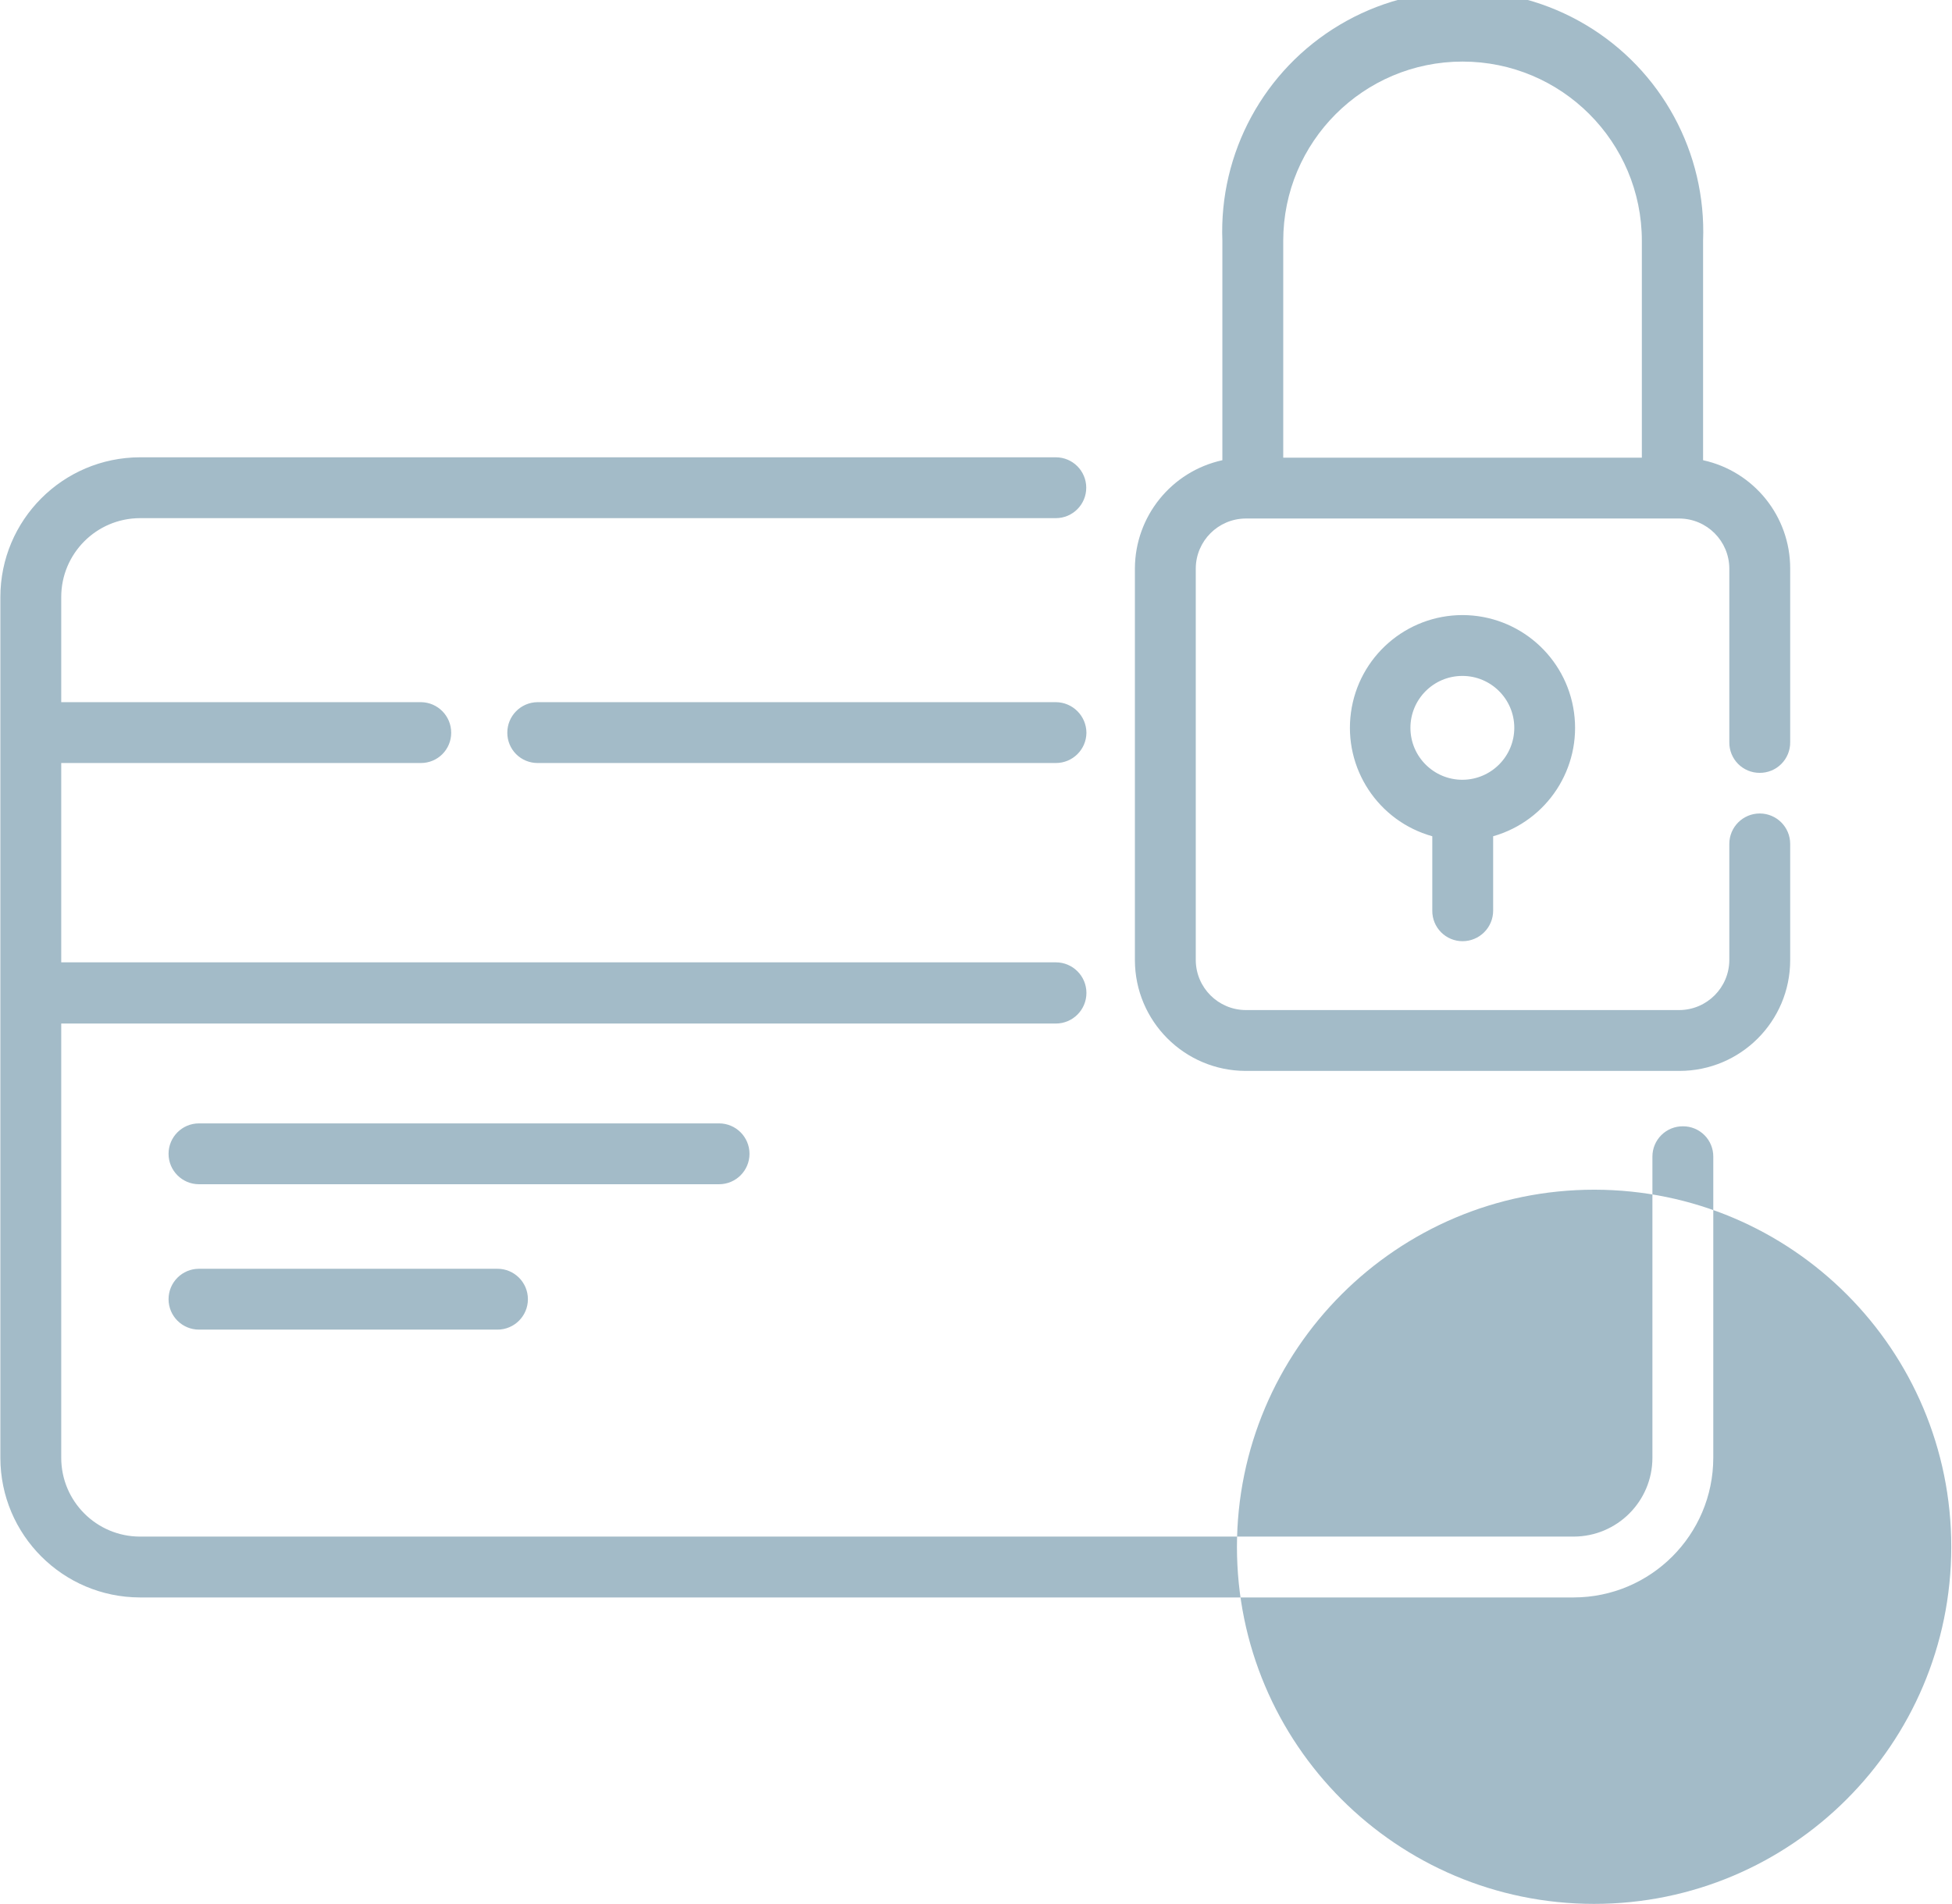
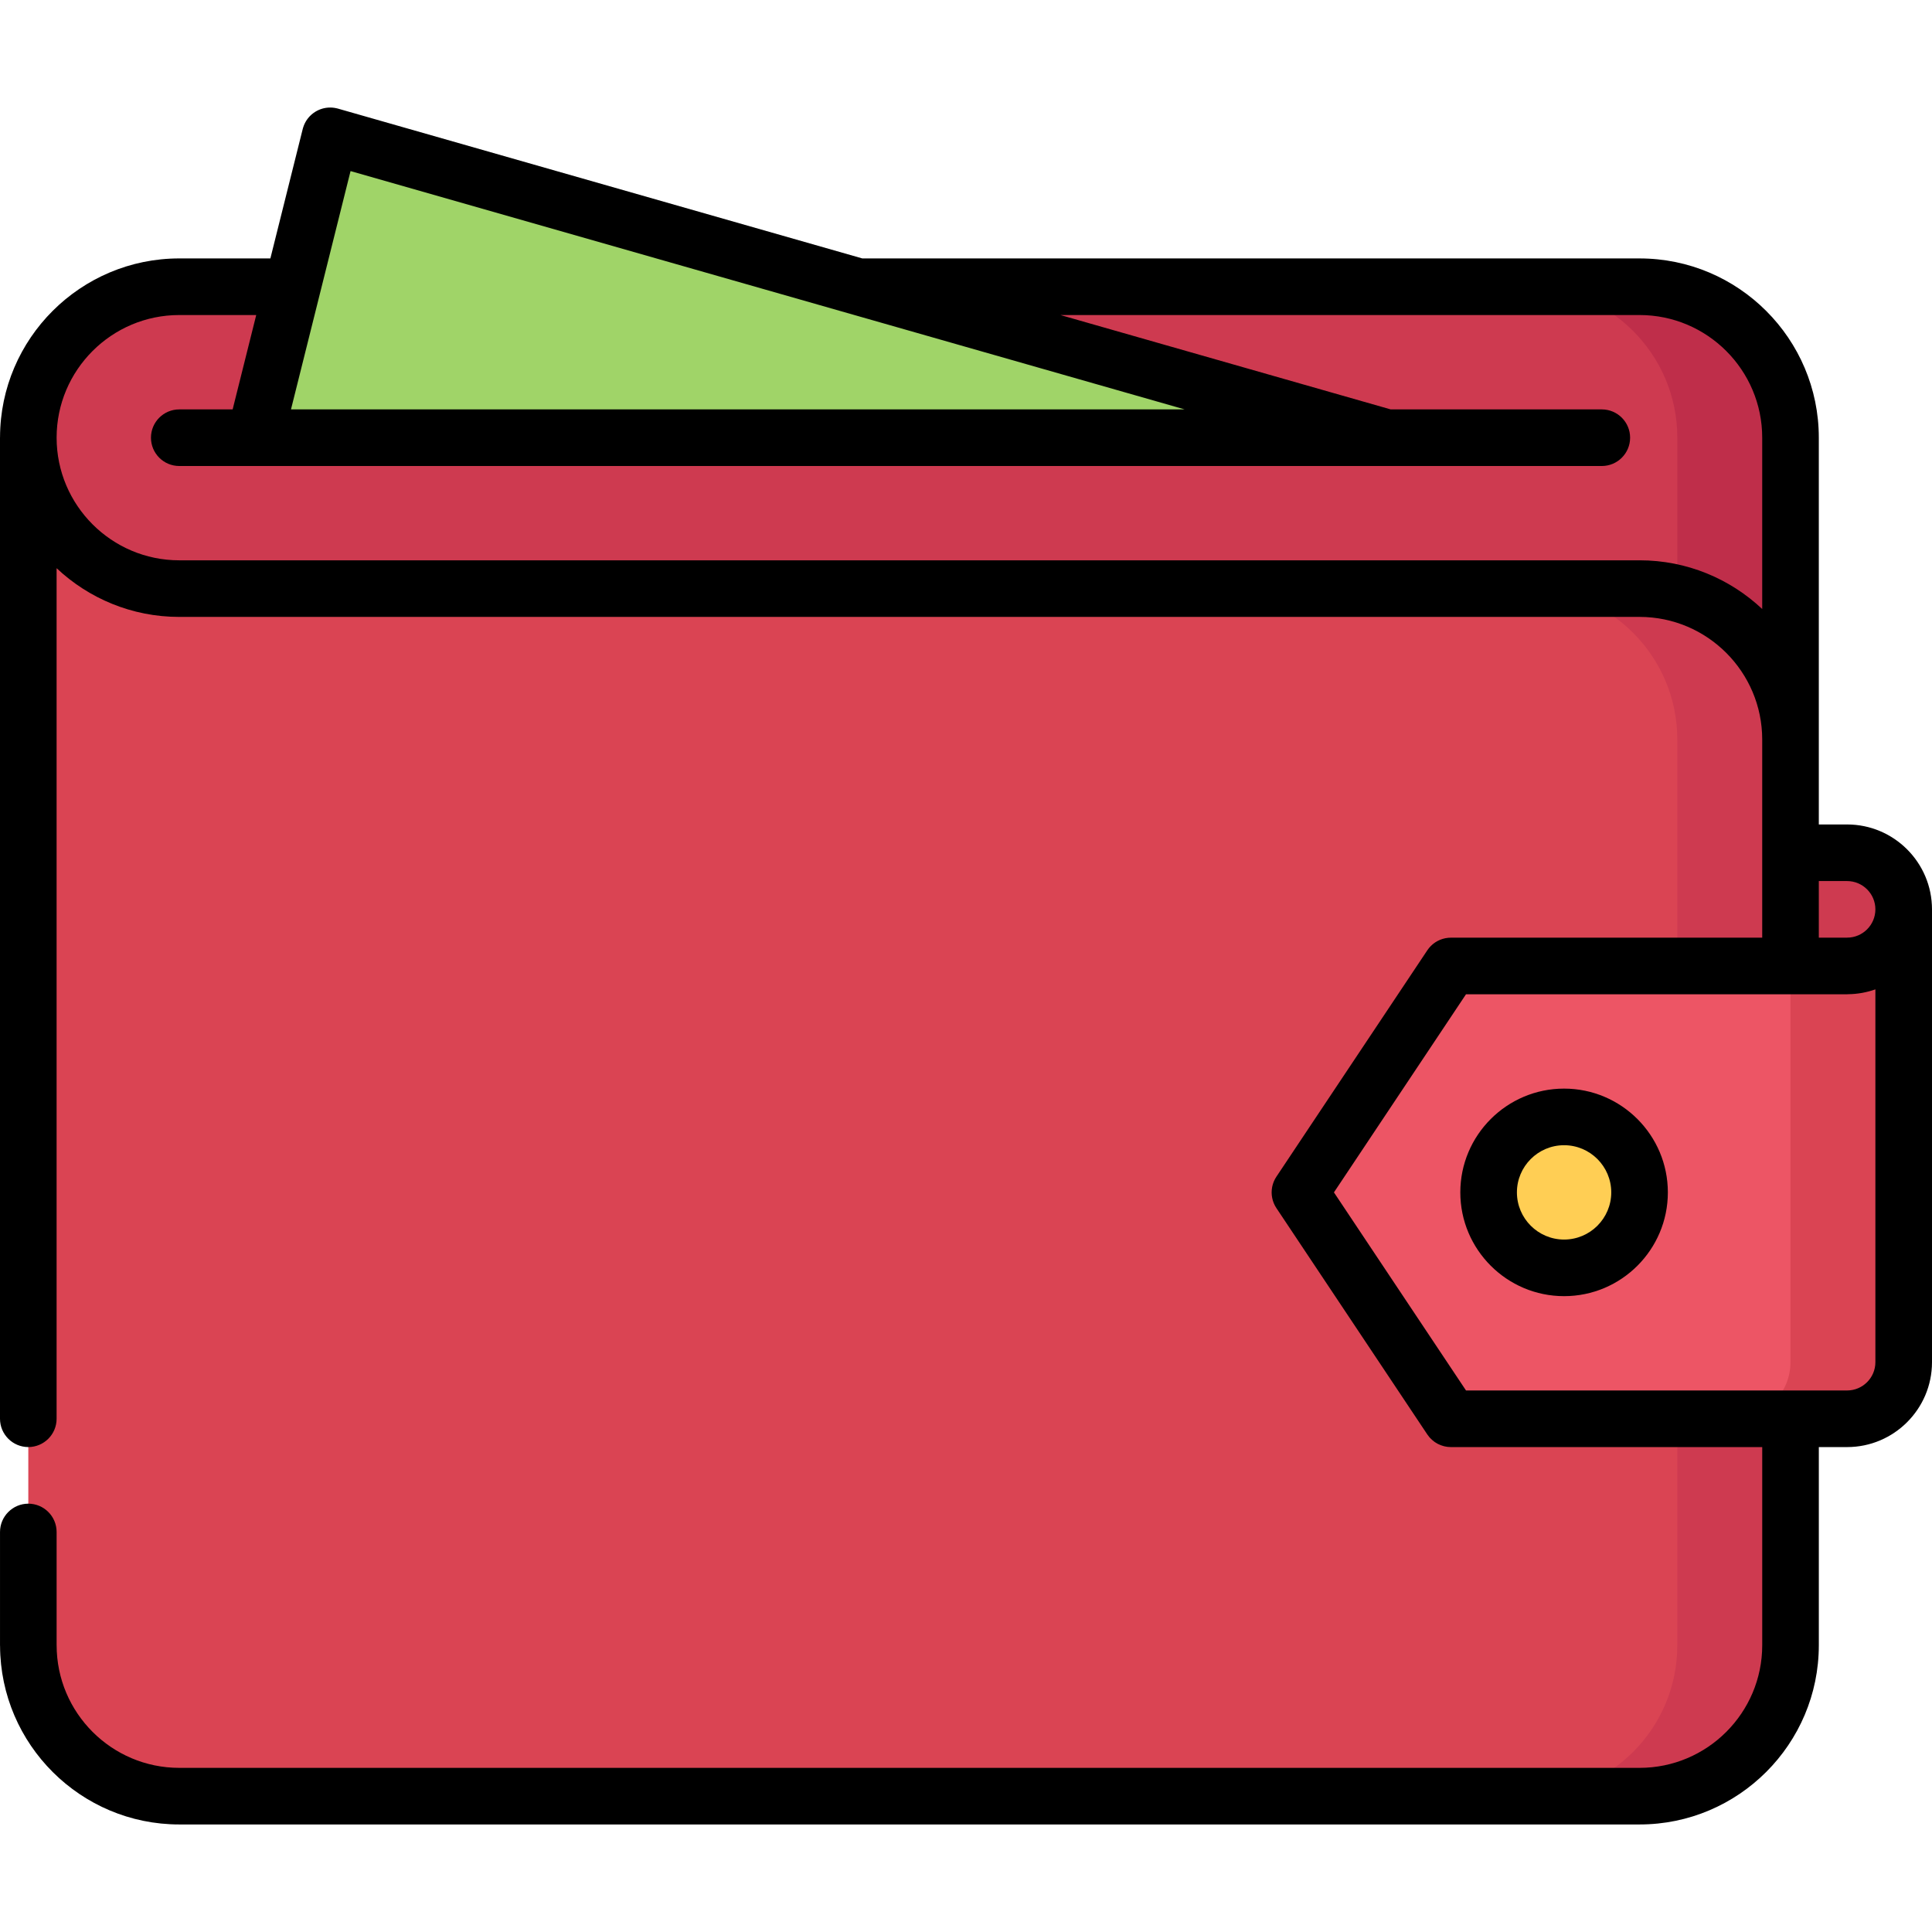
- <svg xmlns="http://www.w3.org/2000/svg" width="53.56" height="52.25">
-   <path id="credit-card" d="M1442 1044.06a9.8 9.8 0 11-9.81 9.8 9.805 9.805 0 019.81-9.8zm2.43-1.74a.83.83 0 00-.84.83v8.27a2.164 2.164 0 01-2.16 2.16h-39.34a2.164 2.164 0 01-2.16-2.16v-11.92h27.29a.84.84 0 100-1.68h-27.29v-5.47h9.87a.828.828 0 00.83-.83.837.837 0 00-.83-.84h-9.87v-2.88a2.166 2.166 0 012.16-2.17h25.13a.835.835 0 100-1.67h-25.13a3.839 3.839 0 00-3.83 3.84v23.62a3.837 3.837 0 003.83 3.83h39.34a3.837 3.837 0 003.83-3.83v-8.27a.828.828 0 00-.83-.83zm-17.21-11.64H1413a.837.837 0 00-.83.84.828.828 0 00.83.83h14.22a.837.837 0 00.84-.83.845.845 0 00-.84-.84zm-9.24 11.56h-14.27a.835.835 0 000 1.67h14.27a.835.835 0 100-1.67zm-6.08 3.99h-8.19a.835.835 0 000 1.67h8.19a.835.835 0 000-1.67zm34.63-13.61a.832.832 0 00.84-.84v-4.77a3.038 3.038 0 00-2.39-2.97v-6.02a6.6 6.6 0 10-13.19 0v6.02a3.053 3.053 0 00-2.4 2.97v10.75a3.045 3.045 0 003.04 3.04h11.9a3.039 3.039 0 003.04-3.04v-3.19a.835.835 0 00-1.67 0v3.19a1.379 1.379 0 01-1.37 1.37h-11.9a1.379 1.379 0 01-1.37-1.37v-10.75a1.379 1.379 0 011.37-1.37h11.9a1.379 1.379 0 011.37 1.37v4.77a.83.83 0 00.83.84zm-3.23-8.65h-9.84v-5.95a4.92 4.92 0 119.84 0v5.95zm-4.92 4.32a3.092 3.092 0 00-.83 6.07v2.04a.83.83 0 00.83.84.839.839 0 00.84-.84v-2.04a3.094 3.094 0 00-.84-6.07zm0 4.52a1.425 1.425 0 111.42-1.43 1.428 1.428 0 01-1.42 1.43z" transform="translate(-1398.25 -1011.41)" fill="#a3bbc8" fill-rule="evenodd" />
+ <svg xmlns="http://www.w3.org/2000/svg" version="1.1" id="Capa_1" x="0" y="0" viewBox="0 0 512.001 512.001" xml:space="preserve">
+   <path d="M434.51 75.991h-387c-22.1 0-40.01 17.91-40.01 40s17.91 40 40.01 40h387c22.09 0 40 17.91 40 40v-80c0-22.09-17.91-40-40-40z" fill="#ce3a50" />
+   <path d="M474.51 436.001c0 22.09-17.91 40-40 40h-387c-22.09 0-40-17.91-40-40H7.5v-320.01c0 22.09 17.91 40 40.01 40h387c22.09 0 40 17.91 40 40v240.01z" fill="#da4453" />
+   <path d="M434.51 155.991h-30.003c22.09 0 40 17.91 40 40v240.01c0 22.09-17.91 40-40 40h30.003c22.09 0 40-17.91 40-40v-240.01c0-22.09-17.91-40-40-40zm54.99 70c8.28 0 15 6.72 15 15 0 8.279-6.72 14.99-15 14.99v.01h-14.99v-30h14.99z" fill="#ce3a50" />
+   <path d="M504.5 240.991v120c0 8.279-6.72 15-15 15H384.49l-39.99-60 39.99-60H489.5v-.01c8.28 0 15-6.711 15-14.99z" fill="#ed5565" />
+   <path d="M489.5 255.981v.01h-15.003v105c0 8.279-6.72 15-15 15H489.5c8.28 0 15-6.721 15-15v-120c0 8.279-6.72 14.99-15 14.99z" fill="#da4453" />
+   <path fill="#a0d468" d="M367.5 116.001H67.51l10-40.01 9.99-40 139.98 40z" />
+   <path d="M434.51 75.991h-30.003c22.09 0 40 17.91 40 40v41.26c17.253 4.439 30.003 20.102 30.003 38.74v-80c0-22.09-17.91-40-40-40z" fill="#bf2e4a" />
+   <path d="M414.5 295.991c11.05 0 20 8.96 20 20 0 11.05-8.95 20-20 20s-20-8.95-20-20c0-11.04 8.95-20 20-20z" fill="#ffce54" />
+   <path d="M489.502 218.492h-7.496V115.988c0-26.192-21.309-47.501-47.5-47.501H228.527L89.564 28.783c-.04-.011-.081-.017-.121-.028-.041-.011-.08-.027-.121-.037-.084-.021-.167-.031-.25-.049-.129-.027-.258-.055-.387-.076-.117-.019-.232-.031-.349-.045a7.042 7.042 0 00-.406-.038c-.11-.006-.219-.007-.329-.009a7.276 7.276 0 00-.418.003c-.103.004-.206.014-.308.022a6.712 6.712 0 00-.427.046c-.096.014-.191.032-.286.049-.146.026-.29.054-.433.089-.089.022-.176.047-.264.072-.146.042-.29.085-.434.135-.081.029-.161.06-.242.092a7.358 7.358 0 00-.43.18c-.075.035-.148.073-.222.11a6.66 6.66 0 00-.416.224c-.071.041-.139.085-.209.129-.134.084-.266.17-.394.263-.067.048-.132.1-.198.151a7.277 7.277 0 00-.362.295c-.066.058-.129.119-.193.179-.11.104-.219.208-.323.318-.065.069-.126.141-.189.213a7.45 7.45 0 00-.278.334c-.064.083-.124.168-.185.253a6.913 6.913 0 00-.229.338c-.062.098-.119.2-.176.301a6.86 6.86 0 00-.183.338c-.056.112-.106.227-.157.342-.05.113-.099.226-.143.342-.046.122-.086.247-.127.373-.026.081-.058.157-.082.239-.012.041-.017.081-.028.121-.011.041-.027.08-.037.121l-8.576 34.312H47.505C21.366 68.485.094 89.708.008 115.828c-.001.054-.008.105-.008.158v260c0 4.14 3.37 7.5 7.5 7.5 4.14 0 7.5-3.36 7.5-7.5V150.579c8.504 7.996 19.938 12.91 32.505 12.91h387.001l.026-.001c17.908.014 32.474 14.588 32.474 32.501v52.504h-82.512l-.014.001a7.468 7.468 0 00-1.355.13c-.035.006-.069.009-.104.016a7.536 7.536 0 00-.579.145c-.042.012-.085.02-.126.033-.17.052-.335.114-.5.177-.063.024-.127.044-.19.07-.138.057-.271.124-.404.189-.088.042-.177.081-.263.126-.104.055-.202.118-.302.178-.111.066-.224.13-.332.202-.073.048-.14.103-.21.154-.128.092-.257.183-.379.284-.053.044-.102.093-.153.138-.131.114-.262.227-.386.351-.073.073-.139.153-.208.229-.097.105-.197.208-.289.32a7.573 7.573 0 00-.444.599l-39.998 60.001a7.383 7.383 0 00-.702 1.322c-.071.172-.128.347-.185.521-.017.053-.039.104-.055.157a7.46 7.46 0 00-.14.558c-.011.049-.025.097-.035.146a7.265 7.265 0 00-.076.506c-.009.072-.023.144-.03.217-.014.139-.017.277-.022.416-.005.106-.014.212-.014.319 0 .103.009.206.013.309.005.142.009.285.023.427.007.069.02.138.029.207.022.172.044.344.078.515.009.047.023.093.034.14.041.188.085.376.141.563.016.053.038.104.055.158.057.174.114.349.185.521.188.46.424.904.704 1.323l39.997 59.992.006.008c.161.239.337.467.523.686.061.072.126.139.189.207a7.508 7.508 0 001.091.979c.07.051.137.107.208.155.225.153.458.294.699.422.061.032.124.059.185.089a7.239 7.239 0 001.407.532c.081.021.161.043.243.063.203.047.409.083.618.113.076.011.151.026.227.035.258.029.52.045.786.047.021 0 .042.004.064.004l.014-.001h82.491V436c0 17.922-14.58 32.502-32.5 32.502h-387c-17.92 0-32.5-14.58-32.5-32.502 0-.039-.005-.077-.006-.116V405.99c0-4.13-3.36-7.5-7.5-7.5-4.13 0-7.5 3.37-7.5 7.5V436c0 .078.009.154.012.231.125 26.086 21.38 47.271 47.494 47.271h387c26.189 0 47.496-21.305 47.5-47.494v-52.516h7.496c12.404 0 22.496-10.092 22.496-22.496V240.988c-.003-12.404-10.095-22.496-22.499-22.496zm7.496 142.5c0 4.133-3.363 7.496-7.496 7.496H388.508l-34.999-52.494 34.999-52.502h100.994c.105 0 .207-.012.311-.016a22.414 22.414 0 007.185-1.281v98.797zM92.9 45.336l132.339 37.813.019.005 88.696 25.342H77.114L92.9 45.336zm341.606 103.151l-.039.002H47.505c-17.921 0-32.501-14.58-32.501-32.501s14.58-32.501 32.501-32.501h20.398l-6.25 25.009H47.507a7.5 7.5 0 000 15h19.976l.032.002.023-.002h299.941l.028.002.024-.002h56.966a7.5 7.5 0 000-15h-55.943l-87.529-25.009h153.48c17.92 0 32.5 14.58 32.5 32.501v45.406c-8.503-7.994-19.935-12.907-32.499-12.907zm47.5 85.005h7.496c4.133 0 7.496 3.363 7.496 7.496s-3.363 7.496-7.496 7.496c-.052 0-.103.007-.155.008h-7.341v-15z" />
+   <path d="M414.499 288.493c-15.164 0-27.5 12.337-27.5 27.501s12.336 27.5 27.5 27.5 27.5-12.336 27.5-27.5-12.336-27.501-27.5-27.501zm0 40.001c-6.893 0-12.5-5.607-12.5-12.5s5.607-12.501 12.5-12.501 12.5 5.608 12.5 12.501-5.607 12.5-12.5 12.5z" />
</svg>
